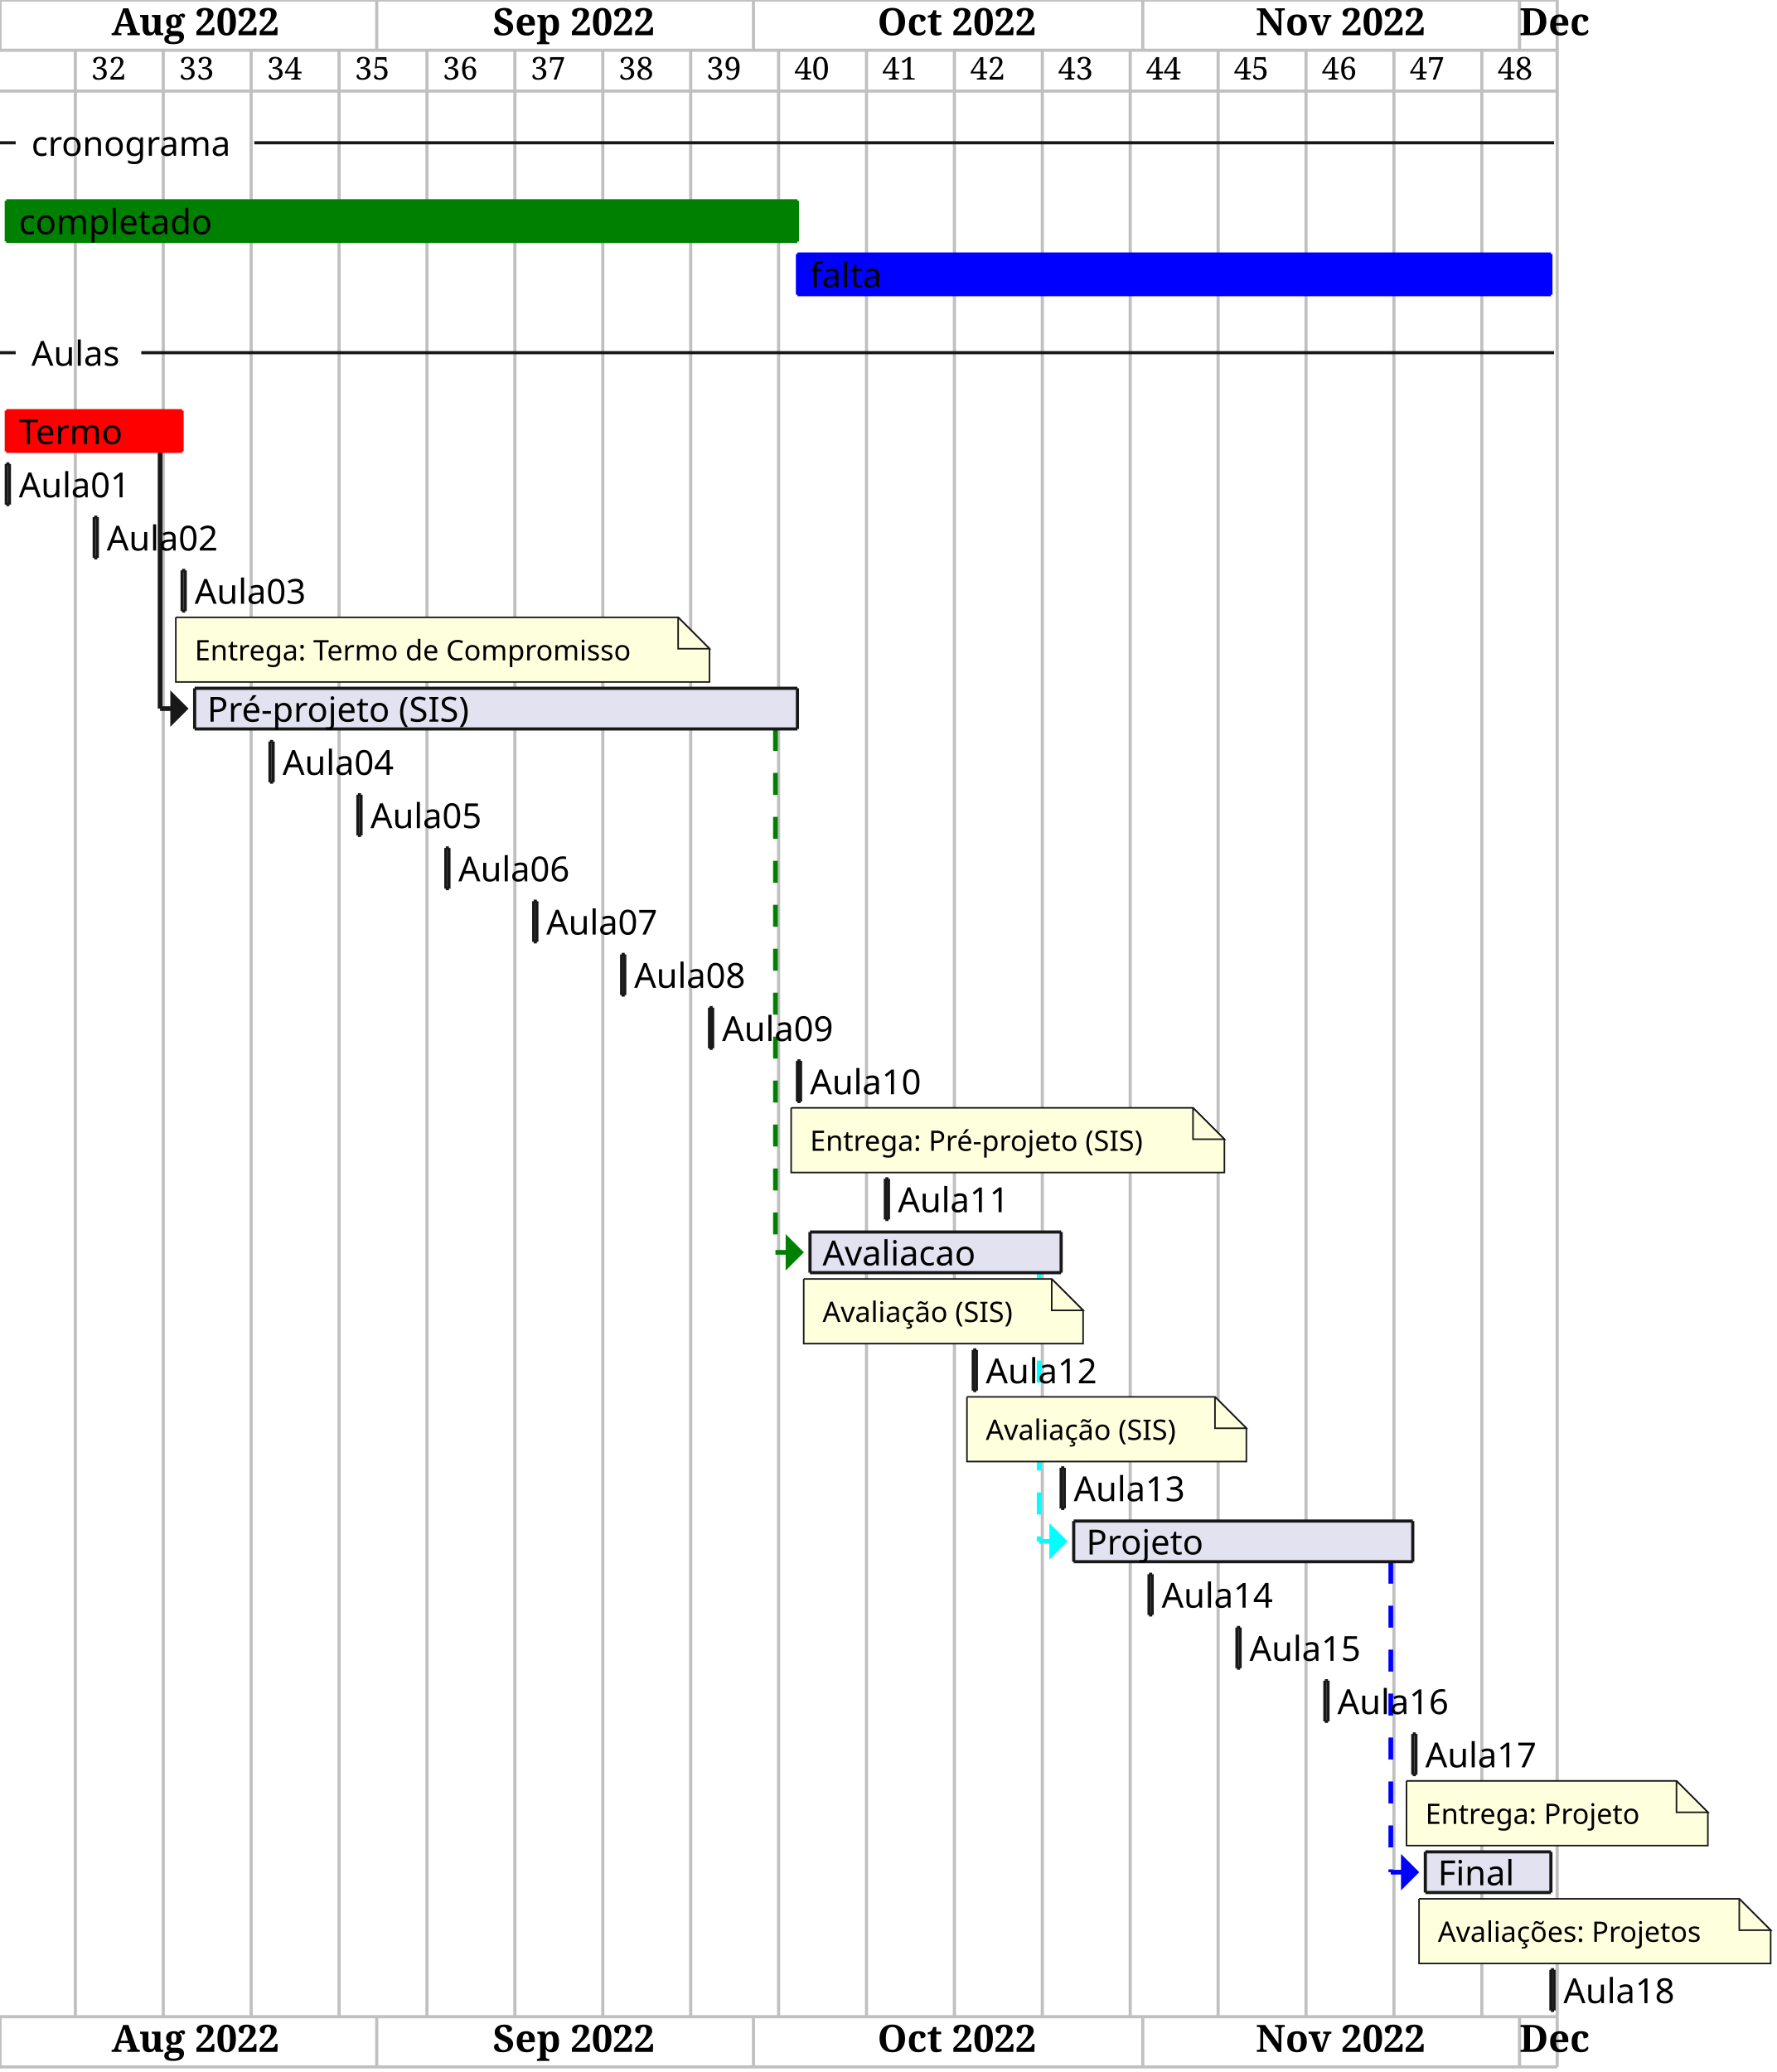
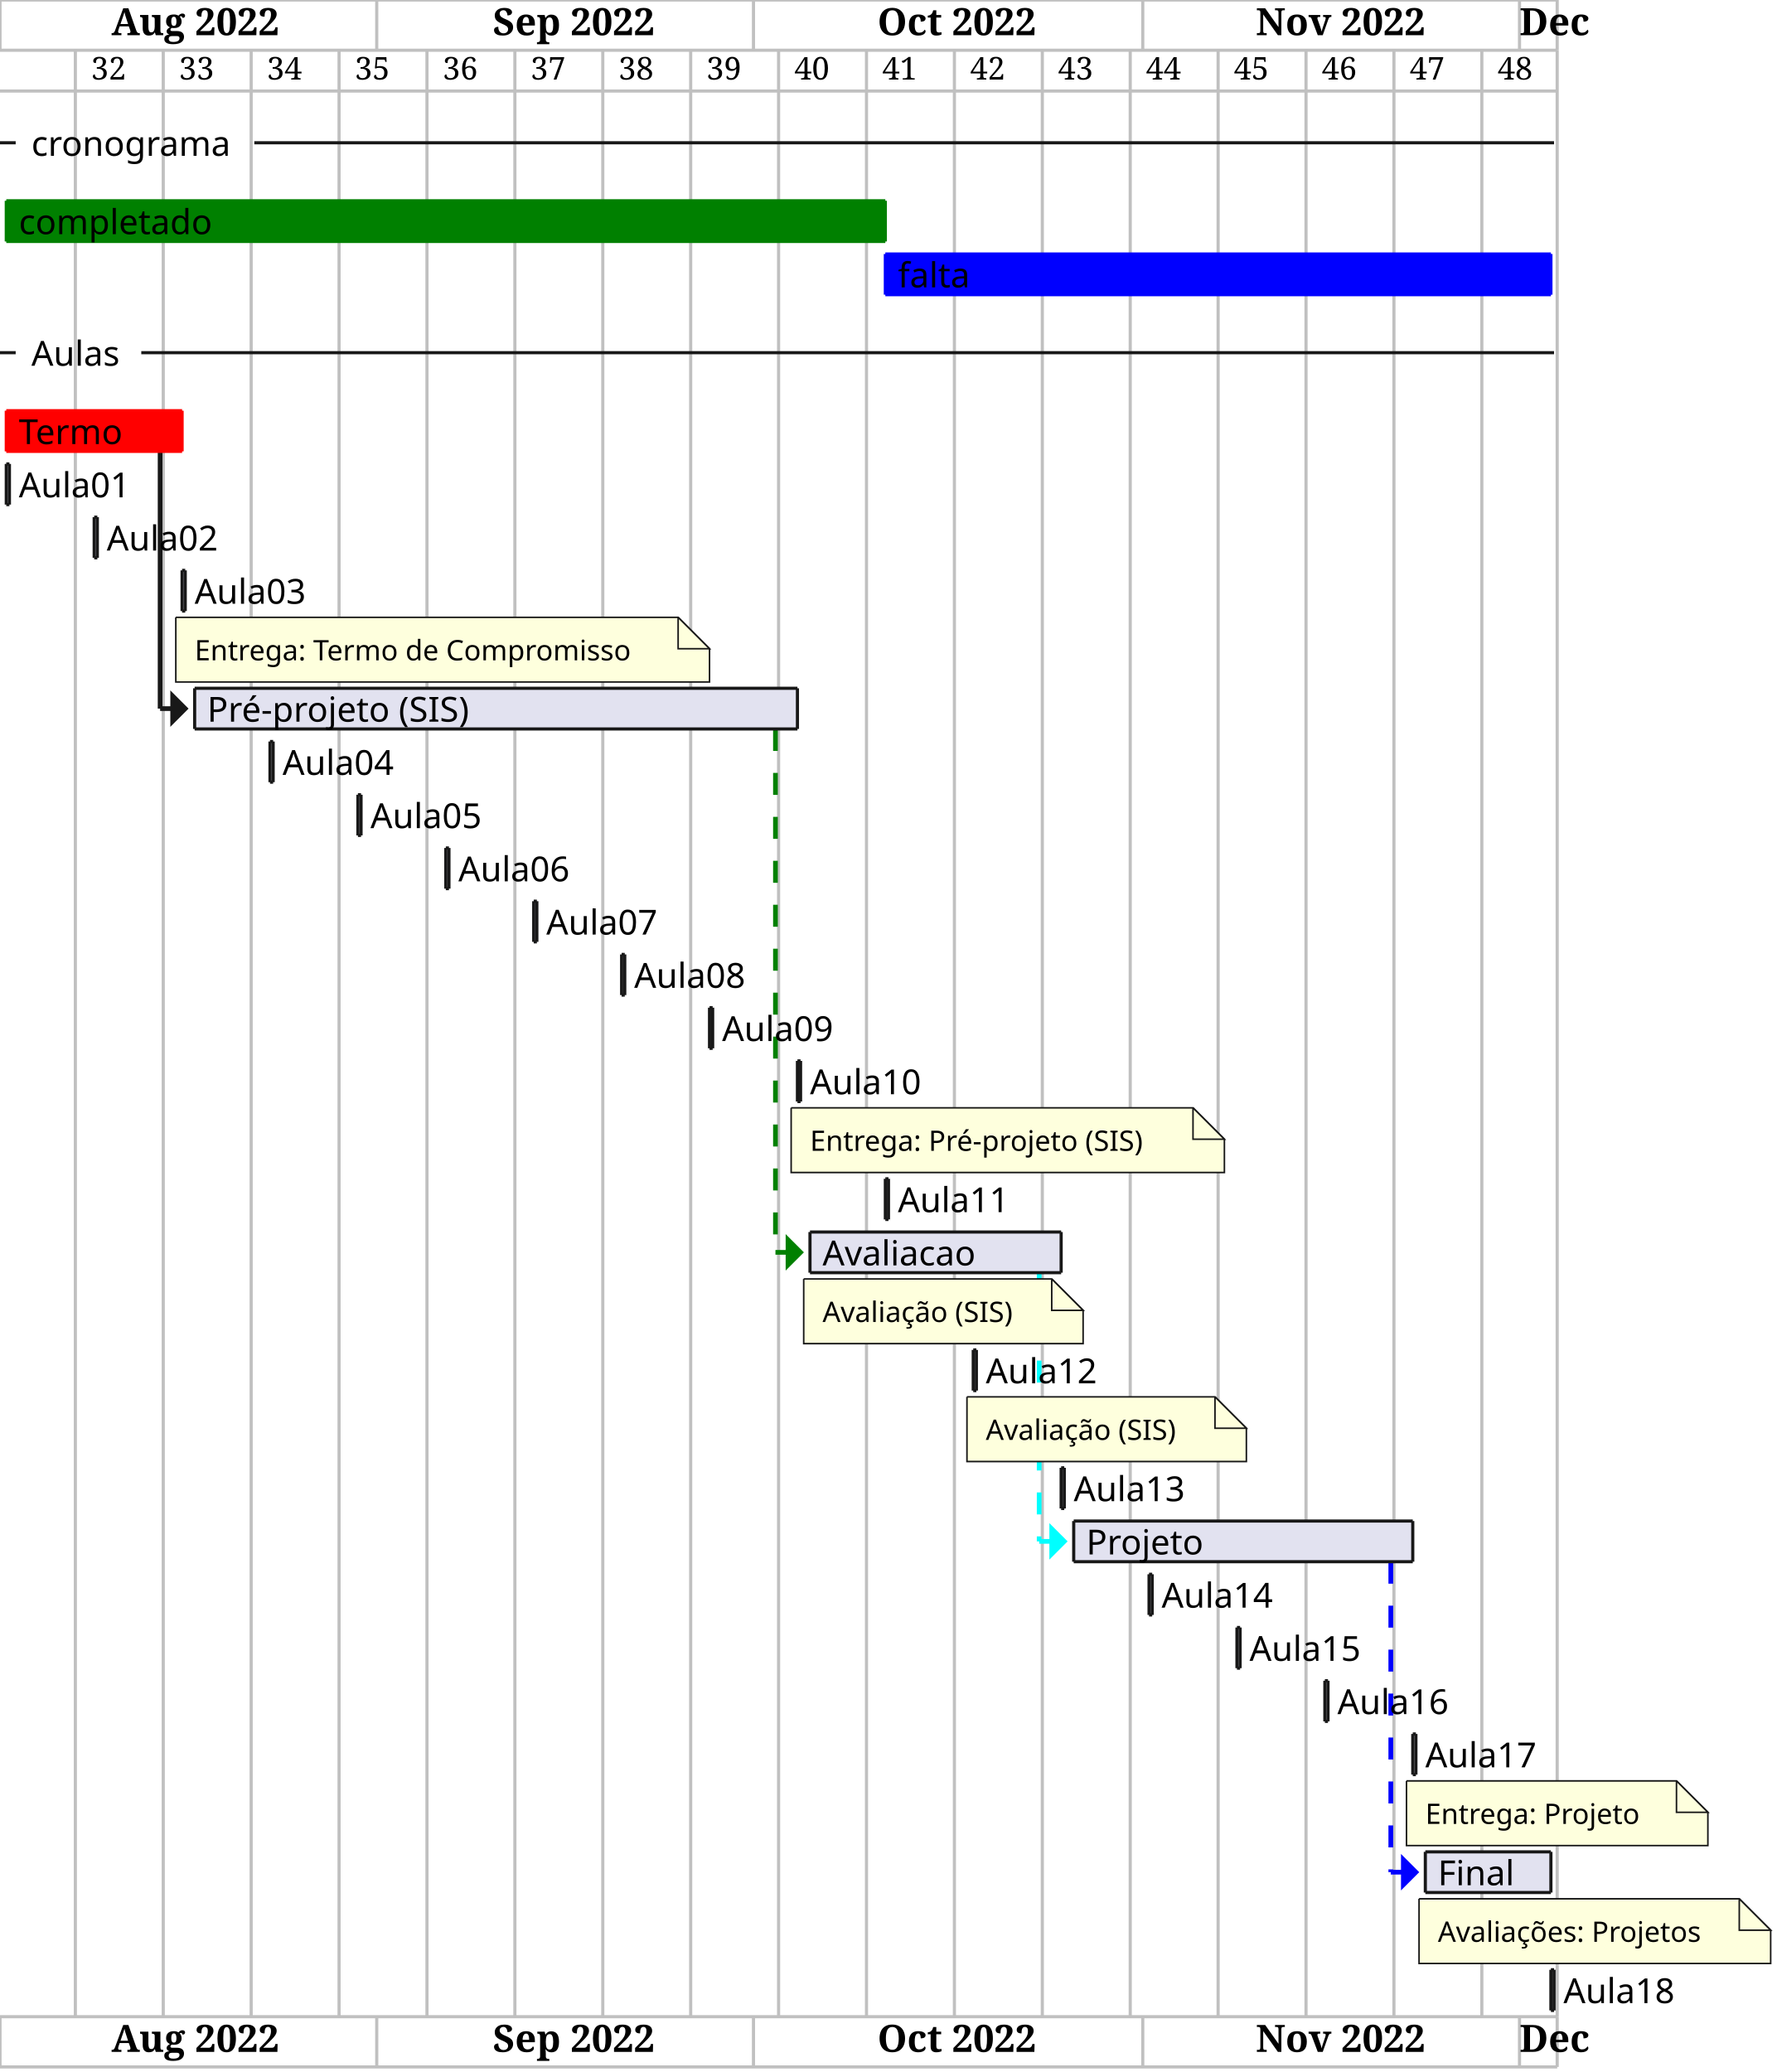
<svg xmlns="http://www.w3.org/2000/svg" contentStyleType="text/css" height="660px" preserveAspectRatio="none" style="width:566px;height:660px;background:#FFFFFF;" version="1.1" viewBox="0 0 566 660" width="566px" zoomAndPan="magnify">
  <defs />
  <g>
    <text fill="#000000" font-family="Serif" font-size="10" lengthAdjust="spacing" textLength="10" x="29" y="25.336">32</text>
    <text fill="#000000" font-family="Serif" font-size="10" lengthAdjust="spacing" textLength="10" x="57" y="25.336">33</text>
    <text fill="#000000" font-family="Serif" font-size="10" lengthAdjust="spacing" textLength="10" x="85" y="25.336">34</text>
    <text fill="#000000" font-family="Serif" font-size="10" lengthAdjust="spacing" textLength="10" x="113" y="25.336">35</text>
    <text fill="#000000" font-family="Serif" font-size="10" lengthAdjust="spacing" textLength="10" x="141" y="25.336">36</text>
    <text fill="#000000" font-family="Serif" font-size="10" lengthAdjust="spacing" textLength="10" x="169" y="25.336">37</text>
    <text fill="#000000" font-family="Serif" font-size="10" lengthAdjust="spacing" textLength="10" x="197" y="25.336">38</text>
    <text fill="#000000" font-family="Serif" font-size="10" lengthAdjust="spacing" textLength="10" x="225" y="25.336">39</text>
    <text fill="#000000" font-family="Serif" font-size="10" lengthAdjust="spacing" textLength="10" x="253" y="25.336">40</text>
    <text fill="#000000" font-family="Serif" font-size="10" lengthAdjust="spacing" textLength="10" x="281" y="25.336">41</text>
    <text fill="#000000" font-family="Serif" font-size="10" lengthAdjust="spacing" textLength="10" x="309" y="25.336">42</text>
    <text fill="#000000" font-family="Serif" font-size="10" lengthAdjust="spacing" textLength="10" x="337" y="25.336">43</text>
    <text fill="#000000" font-family="Serif" font-size="10" lengthAdjust="spacing" textLength="10" x="365" y="25.336">44</text>
    <text fill="#000000" font-family="Serif" font-size="10" lengthAdjust="spacing" textLength="10" x="393" y="25.336">45</text>
    <text fill="#000000" font-family="Serif" font-size="10" lengthAdjust="spacing" textLength="10" x="421" y="25.336">46</text>
    <text fill="#000000" font-family="Serif" font-size="10" lengthAdjust="spacing" textLength="10" x="449" y="25.336">47</text>
    <text fill="#000000" font-family="Serif" font-size="10" lengthAdjust="spacing" textLength="10" x="477" y="25.336">48</text>
    <line style="stroke:#C0C0C0;stroke-width:1.0;" x1="24" x2="24" y1="16" y2="642.385" />
    <line style="stroke:#C0C0C0;stroke-width:1.0;" x1="52" x2="52" y1="16" y2="642.385" />
    <line style="stroke:#C0C0C0;stroke-width:1.0;" x1="80" x2="80" y1="16" y2="642.385" />
    <line style="stroke:#C0C0C0;stroke-width:1.0;" x1="108" x2="108" y1="16" y2="642.385" />
    <line style="stroke:#C0C0C0;stroke-width:1.0;" x1="136" x2="136" y1="16" y2="642.385" />
    <line style="stroke:#C0C0C0;stroke-width:1.0;" x1="164" x2="164" y1="16" y2="642.385" />
    <line style="stroke:#C0C0C0;stroke-width:1.0;" x1="192" x2="192" y1="16" y2="642.385" />
    <line style="stroke:#C0C0C0;stroke-width:1.0;" x1="220" x2="220" y1="16" y2="642.385" />
    <line style="stroke:#C0C0C0;stroke-width:1.0;" x1="248" x2="248" y1="16" y2="642.385" />
    <line style="stroke:#C0C0C0;stroke-width:1.0;" x1="276" x2="276" y1="16" y2="642.385" />
    <line style="stroke:#C0C0C0;stroke-width:1.0;" x1="304" x2="304" y1="16" y2="642.385" />
    <line style="stroke:#C0C0C0;stroke-width:1.0;" x1="332" x2="332" y1="16" y2="642.385" />
    <line style="stroke:#C0C0C0;stroke-width:1.0;" x1="360" x2="360" y1="16" y2="642.385" />
    <line style="stroke:#C0C0C0;stroke-width:1.0;" x1="388" x2="388" y1="16" y2="642.385" />
    <line style="stroke:#C0C0C0;stroke-width:1.0;" x1="416" x2="416" y1="16" y2="642.385" />
    <line style="stroke:#C0C0C0;stroke-width:1.0;" x1="444" x2="444" y1="16" y2="642.385" />
    <line style="stroke:#C0C0C0;stroke-width:1.0;" x1="472" x2="472" y1="16" y2="642.385" />
    <line style="stroke:#C0C0C0;stroke-width:1.0;" x1="496" x2="496" y1="16" y2="642.385" />
    <line style="stroke:#C0C0C0;stroke-width:1.0;" x1="0" x2="0" y1="0" y2="16" />
    <line style="stroke:#C0C0C0;stroke-width:1.0;" x1="120" x2="120" y1="0" y2="16" />
    <text fill="#000000" font-family="Serif" font-size="12" font-weight="bold" lengthAdjust="spacing" textLength="49" x="35.5" y="11.203">Aug 2022</text>
    <line style="stroke:#C0C0C0;stroke-width:1.0;" x1="240" x2="240" y1="0" y2="16" />
    <text fill="#000000" font-family="Serif" font-size="12" font-weight="bold" lengthAdjust="spacing" textLength="46" x="157" y="11.203">Sep 2022</text>
    <line style="stroke:#C0C0C0;stroke-width:1.0;" x1="364" x2="364" y1="0" y2="16" />
    <text fill="#000000" font-family="Serif" font-size="12" font-weight="bold" lengthAdjust="spacing" textLength="45" x="279.5" y="11.203">Oct 2022</text>
    <line style="stroke:#C0C0C0;stroke-width:1.0;" x1="484" x2="484" y1="0" y2="16" />
    <text fill="#000000" font-family="Serif" font-size="12" font-weight="bold" lengthAdjust="spacing" textLength="48" x="400" y="11.203">Nov 2022</text>
    <line style="stroke:#C0C0C0;stroke-width:1.0;" x1="496" x2="496" y1="0" y2="16" />
    <text fill="#000000" font-family="Serif" font-size="12" font-weight="bold" lengthAdjust="spacing" textLength="19" x="484" y="11.203">Dec</text>
    <line style="stroke:#C0C0C0;stroke-width:1.0;" x1="0" x2="496" y1="0" y2="0" />
    <line style="stroke:#C0C0C0;stroke-width:1.0;" x1="0" x2="496" y1="16" y2="16" />
    <line style="stroke:#C0C0C0;stroke-width:1.0;" x1="0" x2="496" y1="29" y2="29" />
    <line style="stroke:#181818;stroke-width:1.5;" x1="51" x2="51" y1="143.775" y2="225.718" />
    <line style="stroke:#181818;stroke-width:1.5;" x1="51" x2="59" y1="225.718" y2="225.718" />
    <polygon fill="#181818" points="55,221.718,55,225.718,55,229.718,59,225.718" style="stroke:#181818;stroke-width:1.5;" />
    <line style="stroke:#008000;stroke-width:1.5;stroke-dasharray:7.0,7.0;" x1="247" x2="247" y1="232.195" y2="398.913" />
    <line style="stroke:#008000;stroke-width:1.5;stroke-dasharray:7.0,7.0;" x1="247" x2="255" y1="398.913" y2="398.913" />
    <polygon fill="#008000" points="251,394.913,251,398.913,251,402.913,255,398.913" style="stroke:#008000;stroke-width:1.5;" />
    <line style="stroke:#00FFFF;stroke-width:1.5;stroke-dasharray:7.0,7.0;" x1="331" x2="331" y1="405.391" y2="490.978" />
    <line style="stroke:#00FFFF;stroke-width:1.5;stroke-dasharray:7.0,7.0;" x1="331" x2="339" y1="490.978" y2="490.978" />
    <polygon fill="#00FFFF" points="335,486.978,335,490.978,335,494.978,339,490.978" style="stroke:#00FFFF;stroke-width:1.5;" />
    <line style="stroke:#0000FF;stroke-width:1.5;stroke-dasharray:7.0,7.0;" x1="443" x2="443" y1="497.455" y2="596.352" />
    <line style="stroke:#0000FF;stroke-width:1.5;stroke-dasharray:7.0,7.0;" x1="443" x2="451" y1="596.352" y2="596.352" />
    <polygon fill="#0000FF" points="447,592.352,447,596.352,447,600.352,451,596.352" style="stroke:#0000FF;stroke-width:1.5;" />
    <line style="stroke:#181818;stroke-width:1.0;" x1="0" x2="5" y1="45.477" y2="45.477" />
    <line style="stroke:#181818;stroke-width:1.0;" x1="81" x2="495" y1="45.477" y2="45.477" />
-     <rect fill="#008000" height="12.955" style="stroke:none;stroke-width:1.0;" width="252" x="2" y="63.955" />
-     <line style="stroke:#008000;stroke-width:1.0;" x1="2" x2="254" y1="63.955" y2="63.955" />
-     <line style="stroke:#008000;stroke-width:1.0;" x1="2" x2="254" y1="76.91" y2="76.91" />
+     <rect fill="#008000" height="12.955" style="stroke:none;stroke-width:1.0;" width="280" x="2" y="63.955" />
+     <line style="stroke:#008000;stroke-width:1.0;" x1="2" x2="282" y1="63.955" y2="63.955" />
+     <line style="stroke:#008000;stroke-width:1.0;" x1="2" x2="282" y1="76.91" y2="76.91" />
    <line style="stroke:#008000;stroke-width:1.0;" x1="2" x2="2" y1="63.955" y2="76.91" />
-     <line style="stroke:#008000;stroke-width:1.0;" x1="254" x2="254" y1="63.955" y2="76.91" />
-     <rect fill="#0000FF" height="12.955" style="stroke:none;stroke-width:1.0;" width="240" x="254" y="80.91" />
-     <line style="stroke:#0000FF;stroke-width:1.0;" x1="254" x2="494" y1="80.91" y2="80.91" />
-     <line style="stroke:#0000FF;stroke-width:1.0;" x1="254" x2="494" y1="93.865" y2="93.865" />
-     <line style="stroke:#0000FF;stroke-width:1.0;" x1="254" x2="254" y1="80.91" y2="93.865" />
+     <line style="stroke:#008000;stroke-width:1.0;" x1="282" x2="282" y1="63.955" y2="76.91" />
+     <rect fill="#0000FF" height="12.955" style="stroke:none;stroke-width:1.0;" width="212" x="282" y="80.91" />
+     <line style="stroke:#0000FF;stroke-width:1.0;" x1="282" x2="494" y1="80.91" y2="80.91" />
+     <line style="stroke:#0000FF;stroke-width:1.0;" x1="282" x2="494" y1="93.865" y2="93.865" />
+     <line style="stroke:#0000FF;stroke-width:1.0;" x1="282" x2="282" y1="80.91" y2="93.865" />
    <line style="stroke:#0000FF;stroke-width:1.0;" x1="494" x2="494" y1="80.91" y2="93.865" />
    <line style="stroke:#181818;stroke-width:1.0;" x1="0" x2="5" y1="112.343" y2="112.343" />
    <line style="stroke:#181818;stroke-width:1.0;" x1="45" x2="495" y1="112.343" y2="112.343" />
    <rect fill="#FF0000" height="12.955" style="stroke:none;stroke-width:1.0;" width="56" x="2" y="130.82" />
    <line style="stroke:#FF0000;stroke-width:1.0;" x1="2" x2="58" y1="130.82" y2="130.82" />
    <line style="stroke:#FF0000;stroke-width:1.0;" x1="2" x2="58" y1="143.775" y2="143.775" />
    <line style="stroke:#FF0000;stroke-width:1.0;" x1="2" x2="2" y1="130.82" y2="143.775" />
    <line style="stroke:#FF0000;stroke-width:1.0;" x1="58" x2="58" y1="130.82" y2="143.775" />
    <rect fill="#E2E2F0" height="12.955" style="stroke:none;stroke-width:1.0;" width="1" x="2" y="147.775" />
    <line style="stroke:#181818;stroke-width:1.0;" x1="2" x2="3" y1="147.775" y2="147.775" />
    <line style="stroke:#181818;stroke-width:1.0;" x1="2" x2="3" y1="160.731" y2="160.731" />
    <line style="stroke:#181818;stroke-width:1.0;" x1="2" x2="2" y1="147.775" y2="160.731" />
    <line style="stroke:#181818;stroke-width:1.0;" x1="3" x2="3" y1="147.775" y2="160.731" />
    <rect fill="#E2E2F0" height="12.955" style="stroke:none;stroke-width:1.0;" width="1" x="30" y="164.731" />
    <line style="stroke:#181818;stroke-width:1.0;" x1="30" x2="31" y1="164.731" y2="164.731" />
    <line style="stroke:#181818;stroke-width:1.0;" x1="30" x2="31" y1="177.685" y2="177.685" />
    <line style="stroke:#181818;stroke-width:1.0;" x1="30" x2="30" y1="164.731" y2="177.685" />
    <line style="stroke:#181818;stroke-width:1.0;" x1="31" x2="31" y1="164.731" y2="177.685" />
    <path d="M56,196.641 L56,217.24 L226,217.24 L226,206.641 L216,196.641 L56,196.641 " fill="#FEFFDD" style="stroke:#181818;stroke-width:0.5;" />
    <path d="M216,196.641 L216,206.641 L226,206.641 L216,196.641 " fill="#FEFFDD" style="stroke:#181818;stroke-width:0.5;" />
    <text fill="#000000" font-family="sans-serif" font-size="9" lengthAdjust="spacing" textLength="149" x="62" y="210.342">Entrega: Termo de Compromisso</text>
    <rect fill="#E2E2F0" height="12.955" style="stroke:none;stroke-width:1.0;" width="1" x="58" y="181.685" />
    <line style="stroke:#181818;stroke-width:1.0;" x1="58" x2="59" y1="181.685" y2="181.685" />
    <line style="stroke:#181818;stroke-width:1.0;" x1="58" x2="59" y1="194.641" y2="194.641" />
    <line style="stroke:#181818;stroke-width:1.0;" x1="58" x2="58" y1="181.685" y2="194.641" />
    <line style="stroke:#181818;stroke-width:1.0;" x1="59" x2="59" y1="181.685" y2="194.641" />
    <rect fill="#E2E2F0" height="12.955" style="stroke:none;stroke-width:1.0;" width="192" x="62" y="219.24" />
    <line style="stroke:#181818;stroke-width:1.0;" x1="62" x2="254" y1="219.24" y2="219.24" />
    <line style="stroke:#181818;stroke-width:1.0;" x1="62" x2="254" y1="232.195" y2="232.195" />
    <line style="stroke:#181818;stroke-width:1.0;" x1="62" x2="62" y1="219.24" y2="232.195" />
    <line style="stroke:#181818;stroke-width:1.0;" x1="254" x2="254" y1="219.24" y2="232.195" />
    <rect fill="#E2E2F0" height="12.955" style="stroke:none;stroke-width:1.0;" width="1" x="86" y="236.195" />
    <line style="stroke:#181818;stroke-width:1.0;" x1="86" x2="87" y1="236.195" y2="236.195" />
    <line style="stroke:#181818;stroke-width:1.0;" x1="86" x2="87" y1="249.15" y2="249.15" />
    <line style="stroke:#181818;stroke-width:1.0;" x1="86" x2="86" y1="236.195" y2="249.15" />
    <line style="stroke:#181818;stroke-width:1.0;" x1="87" x2="87" y1="236.195" y2="249.15" />
    <rect fill="#E2E2F0" height="12.955" style="stroke:none;stroke-width:1.0;" width="1" x="114" y="253.15" />
    <line style="stroke:#181818;stroke-width:1.0;" x1="114" x2="115" y1="253.15" y2="253.15" />
    <line style="stroke:#181818;stroke-width:1.0;" x1="114" x2="115" y1="266.106" y2="266.106" />
    <line style="stroke:#181818;stroke-width:1.0;" x1="114" x2="114" y1="253.15" y2="266.106" />
    <line style="stroke:#181818;stroke-width:1.0;" x1="115" x2="115" y1="253.15" y2="266.106" />
    <rect fill="#E2E2F0" height="12.955" style="stroke:none;stroke-width:1.0;" width="1" x="142" y="270.106" />
    <line style="stroke:#181818;stroke-width:1.0;" x1="142" x2="143" y1="270.106" y2="270.106" />
    <line style="stroke:#181818;stroke-width:1.0;" x1="142" x2="143" y1="283.06" y2="283.06" />
    <line style="stroke:#181818;stroke-width:1.0;" x1="142" x2="142" y1="270.106" y2="283.06" />
    <line style="stroke:#181818;stroke-width:1.0;" x1="143" x2="143" y1="270.106" y2="283.06" />
    <rect fill="#E2E2F0" height="12.955" style="stroke:none;stroke-width:1.0;" width="1" x="170" y="287.06" />
    <line style="stroke:#181818;stroke-width:1.0;" x1="170" x2="171" y1="287.06" y2="287.06" />
    <line style="stroke:#181818;stroke-width:1.0;" x1="170" x2="171" y1="300.016" y2="300.016" />
    <line style="stroke:#181818;stroke-width:1.0;" x1="170" x2="170" y1="287.06" y2="300.016" />
    <line style="stroke:#181818;stroke-width:1.0;" x1="171" x2="171" y1="287.06" y2="300.016" />
    <rect fill="#E2E2F0" height="12.955" style="stroke:none;stroke-width:1.0;" width="1" x="198" y="304.016" />
    <line style="stroke:#181818;stroke-width:1.0;" x1="198" x2="199" y1="304.016" y2="304.016" />
    <line style="stroke:#181818;stroke-width:1.0;" x1="198" x2="199" y1="316.971" y2="316.971" />
    <line style="stroke:#181818;stroke-width:1.0;" x1="198" x2="198" y1="304.016" y2="316.971" />
    <line style="stroke:#181818;stroke-width:1.0;" x1="199" x2="199" y1="304.016" y2="316.971" />
    <rect fill="#E2E2F0" height="12.955" style="stroke:none;stroke-width:1.0;" width="1" x="226" y="320.971" />
    <line style="stroke:#181818;stroke-width:1.0;" x1="226" x2="227" y1="320.971" y2="320.971" />
    <line style="stroke:#181818;stroke-width:1.0;" x1="226" x2="227" y1="333.926" y2="333.926" />
    <line style="stroke:#181818;stroke-width:1.0;" x1="226" x2="226" y1="320.971" y2="333.926" />
    <line style="stroke:#181818;stroke-width:1.0;" x1="227" x2="227" y1="320.971" y2="333.926" />
    <path d="M252,352.881 L252,373.481 L390,373.481 L390,362.881 L380,352.881 L252,352.881 " fill="#FEFFDD" style="stroke:#181818;stroke-width:0.5;" />
    <path d="M380,352.881 L380,362.881 L390,362.881 L380,352.881 " fill="#FEFFDD" style="stroke:#181818;stroke-width:0.5;" />
    <text fill="#000000" font-family="sans-serif" font-size="9" lengthAdjust="spacing" textLength="114" x="258" y="366.582">Entrega: Pré-projeto (SIS)</text>
    <rect fill="#E2E2F0" height="12.955" style="stroke:none;stroke-width:1.0;" width="1" x="254" y="337.926" />
    <line style="stroke:#181818;stroke-width:1.0;" x1="254" x2="255" y1="337.926" y2="337.926" />
    <line style="stroke:#181818;stroke-width:1.0;" x1="254" x2="255" y1="350.881" y2="350.881" />
    <line style="stroke:#181818;stroke-width:1.0;" x1="254" x2="254" y1="337.926" y2="350.881" />
    <line style="stroke:#181818;stroke-width:1.0;" x1="255" x2="255" y1="337.926" y2="350.881" />
    <rect fill="#E2E2F0" height="12.955" style="stroke:none;stroke-width:1.0;" width="1" x="282" y="375.481" />
    <line style="stroke:#181818;stroke-width:1.0;" x1="282" x2="283" y1="375.481" y2="375.481" />
    <line style="stroke:#181818;stroke-width:1.0;" x1="282" x2="283" y1="388.435" y2="388.435" />
    <line style="stroke:#181818;stroke-width:1.0;" x1="282" x2="282" y1="375.481" y2="388.435" />
    <line style="stroke:#181818;stroke-width:1.0;" x1="283" x2="283" y1="375.481" y2="388.435" />
    <path d="M256,407.391 L256,427.99 L345,427.99 L345,417.391 L335,407.391 L256,407.391 " fill="#FEFFDD" style="stroke:#181818;stroke-width:0.5;" />
    <path d="M335,407.391 L335,417.391 L345,417.391 L335,407.391 " fill="#FEFFDD" style="stroke:#181818;stroke-width:0.5;" />
    <text fill="#000000" font-family="sans-serif" font-size="9" lengthAdjust="spacing" textLength="65" x="262" y="421.092">Avaliação (SIS)</text>
    <rect fill="#E2E2F0" height="12.955" style="stroke:none;stroke-width:1.0;" width="80" x="258" y="392.435" />
    <line style="stroke:#181818;stroke-width:1.0;" x1="258" x2="338" y1="392.435" y2="392.435" />
    <line style="stroke:#181818;stroke-width:1.0;" x1="258" x2="338" y1="405.391" y2="405.391" />
    <line style="stroke:#181818;stroke-width:1.0;" x1="258" x2="258" y1="392.435" y2="405.391" />
    <line style="stroke:#181818;stroke-width:1.0;" x1="338" x2="338" y1="392.435" y2="405.391" />
    <path d="M308,444.945 L308,465.545 L397,465.545 L397,454.945 L387,444.945 L308,444.945 " fill="#FEFFDD" style="stroke:#181818;stroke-width:0.5;" />
    <path d="M387,444.945 L387,454.945 L397,454.945 L387,444.945 " fill="#FEFFDD" style="stroke:#181818;stroke-width:0.5;" />
    <text fill="#000000" font-family="sans-serif" font-size="9" lengthAdjust="spacing" textLength="65" x="314" y="458.647">Avaliação (SIS)</text>
    <rect fill="#E2E2F0" height="12.955" style="stroke:none;stroke-width:1.0;" width="1" x="310" y="429.99" />
    <line style="stroke:#181818;stroke-width:1.0;" x1="310" x2="311" y1="429.99" y2="429.99" />
    <line style="stroke:#181818;stroke-width:1.0;" x1="310" x2="311" y1="442.945" y2="442.945" />
    <line style="stroke:#181818;stroke-width:1.0;" x1="310" x2="310" y1="429.99" y2="442.945" />
    <line style="stroke:#181818;stroke-width:1.0;" x1="311" x2="311" y1="429.99" y2="442.945" />
    <rect fill="#E2E2F0" height="12.955" style="stroke:none;stroke-width:1.0;" width="1" x="338" y="467.545" />
    <line style="stroke:#181818;stroke-width:1.0;" x1="338" x2="339" y1="467.545" y2="467.545" />
    <line style="stroke:#181818;stroke-width:1.0;" x1="338" x2="339" y1="480.5" y2="480.5" />
    <line style="stroke:#181818;stroke-width:1.0;" x1="338" x2="338" y1="467.545" y2="480.5" />
    <line style="stroke:#181818;stroke-width:1.0;" x1="339" x2="339" y1="467.545" y2="480.5" />
    <rect fill="#E2E2F0" height="12.955" style="stroke:none;stroke-width:1.0;" width="108" x="342" y="484.5" />
    <line style="stroke:#181818;stroke-width:1.0;" x1="342" x2="450" y1="484.5" y2="484.5" />
    <line style="stroke:#181818;stroke-width:1.0;" x1="342" x2="450" y1="497.455" y2="497.455" />
    <line style="stroke:#181818;stroke-width:1.0;" x1="342" x2="342" y1="484.5" y2="497.455" />
    <line style="stroke:#181818;stroke-width:1.0;" x1="450" x2="450" y1="484.5" y2="497.455" />
    <rect fill="#E2E2F0" height="12.955" style="stroke:none;stroke-width:1.0;" width="1" x="366" y="501.455" />
    <line style="stroke:#181818;stroke-width:1.0;" x1="366" x2="367" y1="501.455" y2="501.455" />
    <line style="stroke:#181818;stroke-width:1.0;" x1="366" x2="367" y1="514.41" y2="514.41" />
    <line style="stroke:#181818;stroke-width:1.0;" x1="366" x2="366" y1="501.455" y2="514.41" />
    <line style="stroke:#181818;stroke-width:1.0;" x1="367" x2="367" y1="501.455" y2="514.41" />
    <rect fill="#E2E2F0" height="12.955" style="stroke:none;stroke-width:1.0;" width="1" x="394" y="518.41" />
    <line style="stroke:#181818;stroke-width:1.0;" x1="394" x2="395" y1="518.41" y2="518.41" />
    <line style="stroke:#181818;stroke-width:1.0;" x1="394" x2="395" y1="531.365" y2="531.365" />
    <line style="stroke:#181818;stroke-width:1.0;" x1="394" x2="394" y1="518.41" y2="531.365" />
    <line style="stroke:#181818;stroke-width:1.0;" x1="395" x2="395" y1="518.41" y2="531.365" />
    <rect fill="#E2E2F0" height="12.955" style="stroke:none;stroke-width:1.0;" width="1" x="422" y="535.365" />
    <line style="stroke:#181818;stroke-width:1.0;" x1="422" x2="423" y1="535.365" y2="535.365" />
    <line style="stroke:#181818;stroke-width:1.0;" x1="422" x2="423" y1="548.32" y2="548.32" />
    <line style="stroke:#181818;stroke-width:1.0;" x1="422" x2="422" y1="535.365" y2="548.32" />
    <line style="stroke:#181818;stroke-width:1.0;" x1="423" x2="423" y1="535.365" y2="548.32" />
    <path d="M448,567.275 L448,587.875 L544,587.875 L544,577.275 L534,567.275 L448,567.275 " fill="#FEFFDD" style="stroke:#181818;stroke-width:0.5;" />
    <path d="M534,567.275 L534,577.275 L544,577.275 L534,567.275 " fill="#FEFFDD" style="stroke:#181818;stroke-width:0.5;" />
    <text fill="#000000" font-family="sans-serif" font-size="9" lengthAdjust="spacing" textLength="72" x="454" y="580.977">Entrega: Projeto</text>
    <rect fill="#E2E2F0" height="12.955" style="stroke:none;stroke-width:1.0;" width="1" x="450" y="552.32" />
    <line style="stroke:#181818;stroke-width:1.0;" x1="450" x2="451" y1="552.32" y2="552.32" />
    <line style="stroke:#181818;stroke-width:1.0;" x1="450" x2="451" y1="565.275" y2="565.275" />
    <line style="stroke:#181818;stroke-width:1.0;" x1="450" x2="450" y1="552.32" y2="565.275" />
    <line style="stroke:#181818;stroke-width:1.0;" x1="451" x2="451" y1="552.32" y2="565.275" />
    <path d="M452,604.83 L452,625.43 L564,625.43 L564,614.83 L554,604.83 L452,604.83 " fill="#FEFFDD" style="stroke:#181818;stroke-width:0.5;" />
    <path d="M554,604.83 L554,614.83 L564,614.83 L554,604.83 " fill="#FEFFDD" style="stroke:#181818;stroke-width:0.5;" />
    <text fill="#000000" font-family="sans-serif" font-size="9" lengthAdjust="spacing" textLength="91" x="458" y="618.531">Avaliações: Projetos</text>
    <rect fill="#E2E2F0" height="12.955" style="stroke:none;stroke-width:1.0;" width="40" x="454" y="589.875" />
    <line style="stroke:#181818;stroke-width:1.0;" x1="454" x2="494" y1="589.875" y2="589.875" />
    <line style="stroke:#181818;stroke-width:1.0;" x1="454" x2="494" y1="602.83" y2="602.83" />
    <line style="stroke:#181818;stroke-width:1.0;" x1="454" x2="454" y1="589.875" y2="602.83" />
    <line style="stroke:#181818;stroke-width:1.0;" x1="494" x2="494" y1="589.875" y2="602.83" />
    <rect fill="#E2E2F0" height="12.955" style="stroke:none;stroke-width:1.0;" width="1" x="494" y="627.43" />
    <line style="stroke:#181818;stroke-width:1.0;" x1="494" x2="495" y1="627.43" y2="627.43" />
    <line style="stroke:#181818;stroke-width:1.0;" x1="494" x2="495" y1="640.385" y2="640.385" />
    <line style="stroke:#181818;stroke-width:1.0;" x1="494" x2="494" y1="627.43" y2="640.385" />
    <line style="stroke:#181818;stroke-width:1.0;" x1="495" x2="495" y1="627.43" y2="640.385" />
    <text fill="#000000" font-family="sans-serif" font-size="11" lengthAdjust="spacing" textLength="66" x="10" y="49.635">cronograma</text>
    <text fill="#000000" font-family="sans-serif" font-size="11" lengthAdjust="spacing" textLength="63" x="6" y="74.59">completado</text>
-     <text fill="#000000" font-family="sans-serif" font-size="11" lengthAdjust="spacing" textLength="23" x="258" y="91.545">falta</text>
+     <text fill="#000000" font-family="sans-serif" font-size="11" lengthAdjust="spacing" textLength="23" x="286" y="91.545">falta</text>
    <text fill="#000000" font-family="sans-serif" font-size="11" lengthAdjust="spacing" textLength="30" x="10" y="116.5">Aulas</text>
    <text fill="#000000" font-family="sans-serif" font-size="11" lengthAdjust="spacing" textLength="35" x="6" y="141.455">Termo</text>
    <text fill="#000000" font-family="sans-serif" font-size="11" lengthAdjust="spacing" textLength="38" x="6" y="158.41">Aula01</text>
    <text fill="#000000" font-family="sans-serif" font-size="11" lengthAdjust="spacing" textLength="38" x="34" y="175.365">Aula02</text>
    <text fill="#000000" font-family="sans-serif" font-size="11" lengthAdjust="spacing" textLength="38" x="62" y="192.32">Aula03</text>
    <text fill="#000000" font-family="sans-serif" font-size="11" lengthAdjust="spacing" textLength="88" x="66" y="229.875">Pré-projeto (SIS)</text>
    <text fill="#000000" font-family="sans-serif" font-size="11" lengthAdjust="spacing" textLength="38" x="90" y="246.83">Aula04</text>
    <text fill="#000000" font-family="sans-serif" font-size="11" lengthAdjust="spacing" textLength="38" x="118" y="263.785">Aula05</text>
    <text fill="#000000" font-family="sans-serif" font-size="11" lengthAdjust="spacing" textLength="38" x="146" y="280.74">Aula06</text>
    <text fill="#000000" font-family="sans-serif" font-size="11" lengthAdjust="spacing" textLength="38" x="174" y="297.695">Aula07</text>
    <text fill="#000000" font-family="sans-serif" font-size="11" lengthAdjust="spacing" textLength="38" x="202" y="314.65">Aula08</text>
    <text fill="#000000" font-family="sans-serif" font-size="11" lengthAdjust="spacing" textLength="38" x="230" y="331.606">Aula09</text>
    <text fill="#000000" font-family="sans-serif" font-size="11" lengthAdjust="spacing" textLength="38" x="258" y="348.56">Aula10</text>
    <text fill="#000000" font-family="sans-serif" font-size="11" lengthAdjust="spacing" textLength="38" x="286" y="386.115">Aula11</text>
    <text fill="#000000" font-family="sans-serif" font-size="11" lengthAdjust="spacing" textLength="51" x="262" y="403.07">Avaliacao</text>
    <text fill="#000000" font-family="sans-serif" font-size="11" lengthAdjust="spacing" textLength="38" x="314" y="440.625">Aula12</text>
    <text fill="#000000" font-family="sans-serif" font-size="11" lengthAdjust="spacing" textLength="38" x="342" y="478.18">Aula13</text>
    <text fill="#000000" font-family="sans-serif" font-size="11" lengthAdjust="spacing" textLength="38" x="346" y="495.135">Projeto</text>
    <text fill="#000000" font-family="sans-serif" font-size="11" lengthAdjust="spacing" textLength="38" x="370" y="512.09">Aula14</text>
    <text fill="#000000" font-family="sans-serif" font-size="11" lengthAdjust="spacing" textLength="38" x="398" y="529.045">Aula15</text>
    <text fill="#000000" font-family="sans-serif" font-size="11" lengthAdjust="spacing" textLength="38" x="426" y="546">Aula16</text>
    <text fill="#000000" font-family="sans-serif" font-size="11" lengthAdjust="spacing" textLength="38" x="454" y="562.955">Aula17</text>
    <text fill="#000000" font-family="sans-serif" font-size="11" lengthAdjust="spacing" textLength="25" x="458" y="600.51">Final</text>
    <text fill="#000000" font-family="sans-serif" font-size="11" lengthAdjust="spacing" textLength="38" x="498" y="638.064">Aula18</text>
    <line style="stroke:#C0C0C0;stroke-width:1.0;" x1="0" x2="496" y1="642.385" y2="642.385" />
    <line style="stroke:#C0C0C0;stroke-width:1.0;" x1="0" x2="0" y1="642.385" y2="658.385" />
    <line style="stroke:#C0C0C0;stroke-width:1.0;" x1="120" x2="120" y1="642.385" y2="658.385" />
    <text fill="#000000" font-family="Serif" font-size="12" font-weight="bold" lengthAdjust="spacing" textLength="49" x="35.5" y="653.588">Aug 2022</text>
    <line style="stroke:#C0C0C0;stroke-width:1.0;" x1="240" x2="240" y1="642.385" y2="658.385" />
    <text fill="#000000" font-family="Serif" font-size="12" font-weight="bold" lengthAdjust="spacing" textLength="46" x="157" y="653.588">Sep 2022</text>
    <line style="stroke:#C0C0C0;stroke-width:1.0;" x1="364" x2="364" y1="642.385" y2="658.385" />
    <text fill="#000000" font-family="Serif" font-size="12" font-weight="bold" lengthAdjust="spacing" textLength="45" x="279.5" y="653.588">Oct 2022</text>
    <line style="stroke:#C0C0C0;stroke-width:1.0;" x1="484" x2="484" y1="642.385" y2="658.385" />
    <text fill="#000000" font-family="Serif" font-size="12" font-weight="bold" lengthAdjust="spacing" textLength="48" x="400" y="653.588">Nov 2022</text>
    <line style="stroke:#C0C0C0;stroke-width:1.0;" x1="496" x2="496" y1="642.385" y2="658.385" />
    <text fill="#000000" font-family="Serif" font-size="12" font-weight="bold" lengthAdjust="spacing" textLength="19" x="484" y="653.588">Dec</text>
    <line style="stroke:#C0C0C0;stroke-width:1.0;" x1="0" x2="496" y1="658.385" y2="658.385" />
  </g>
</svg>
